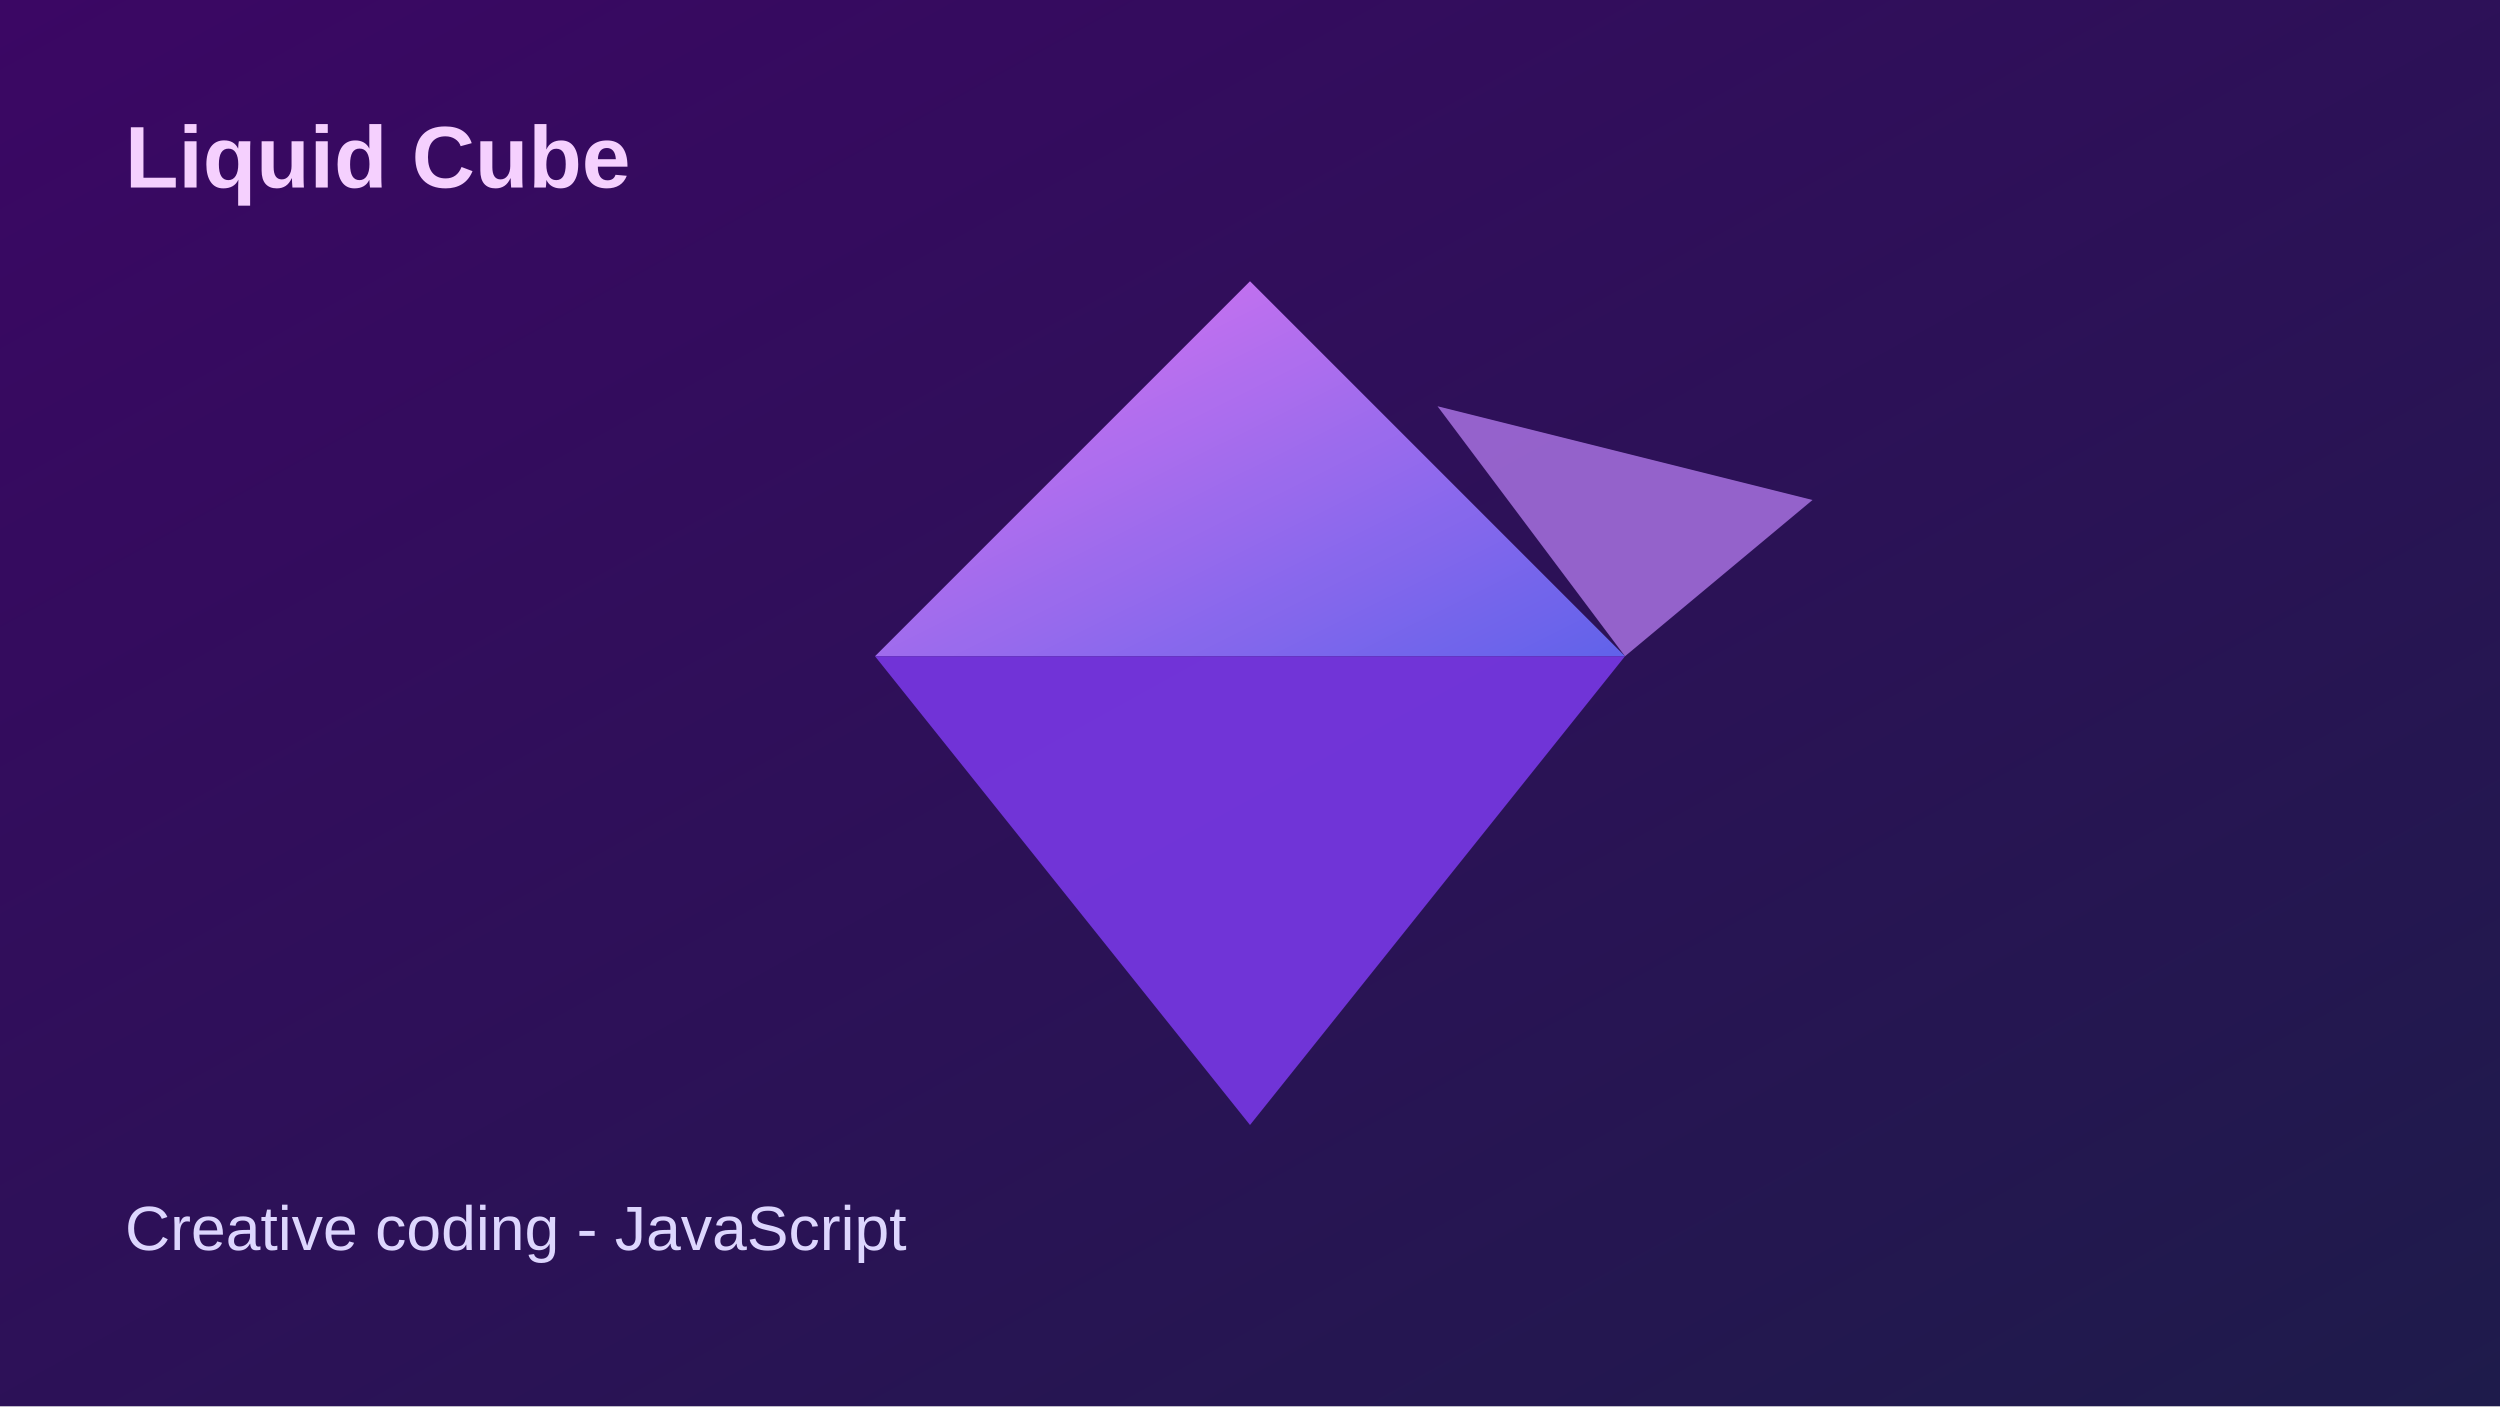
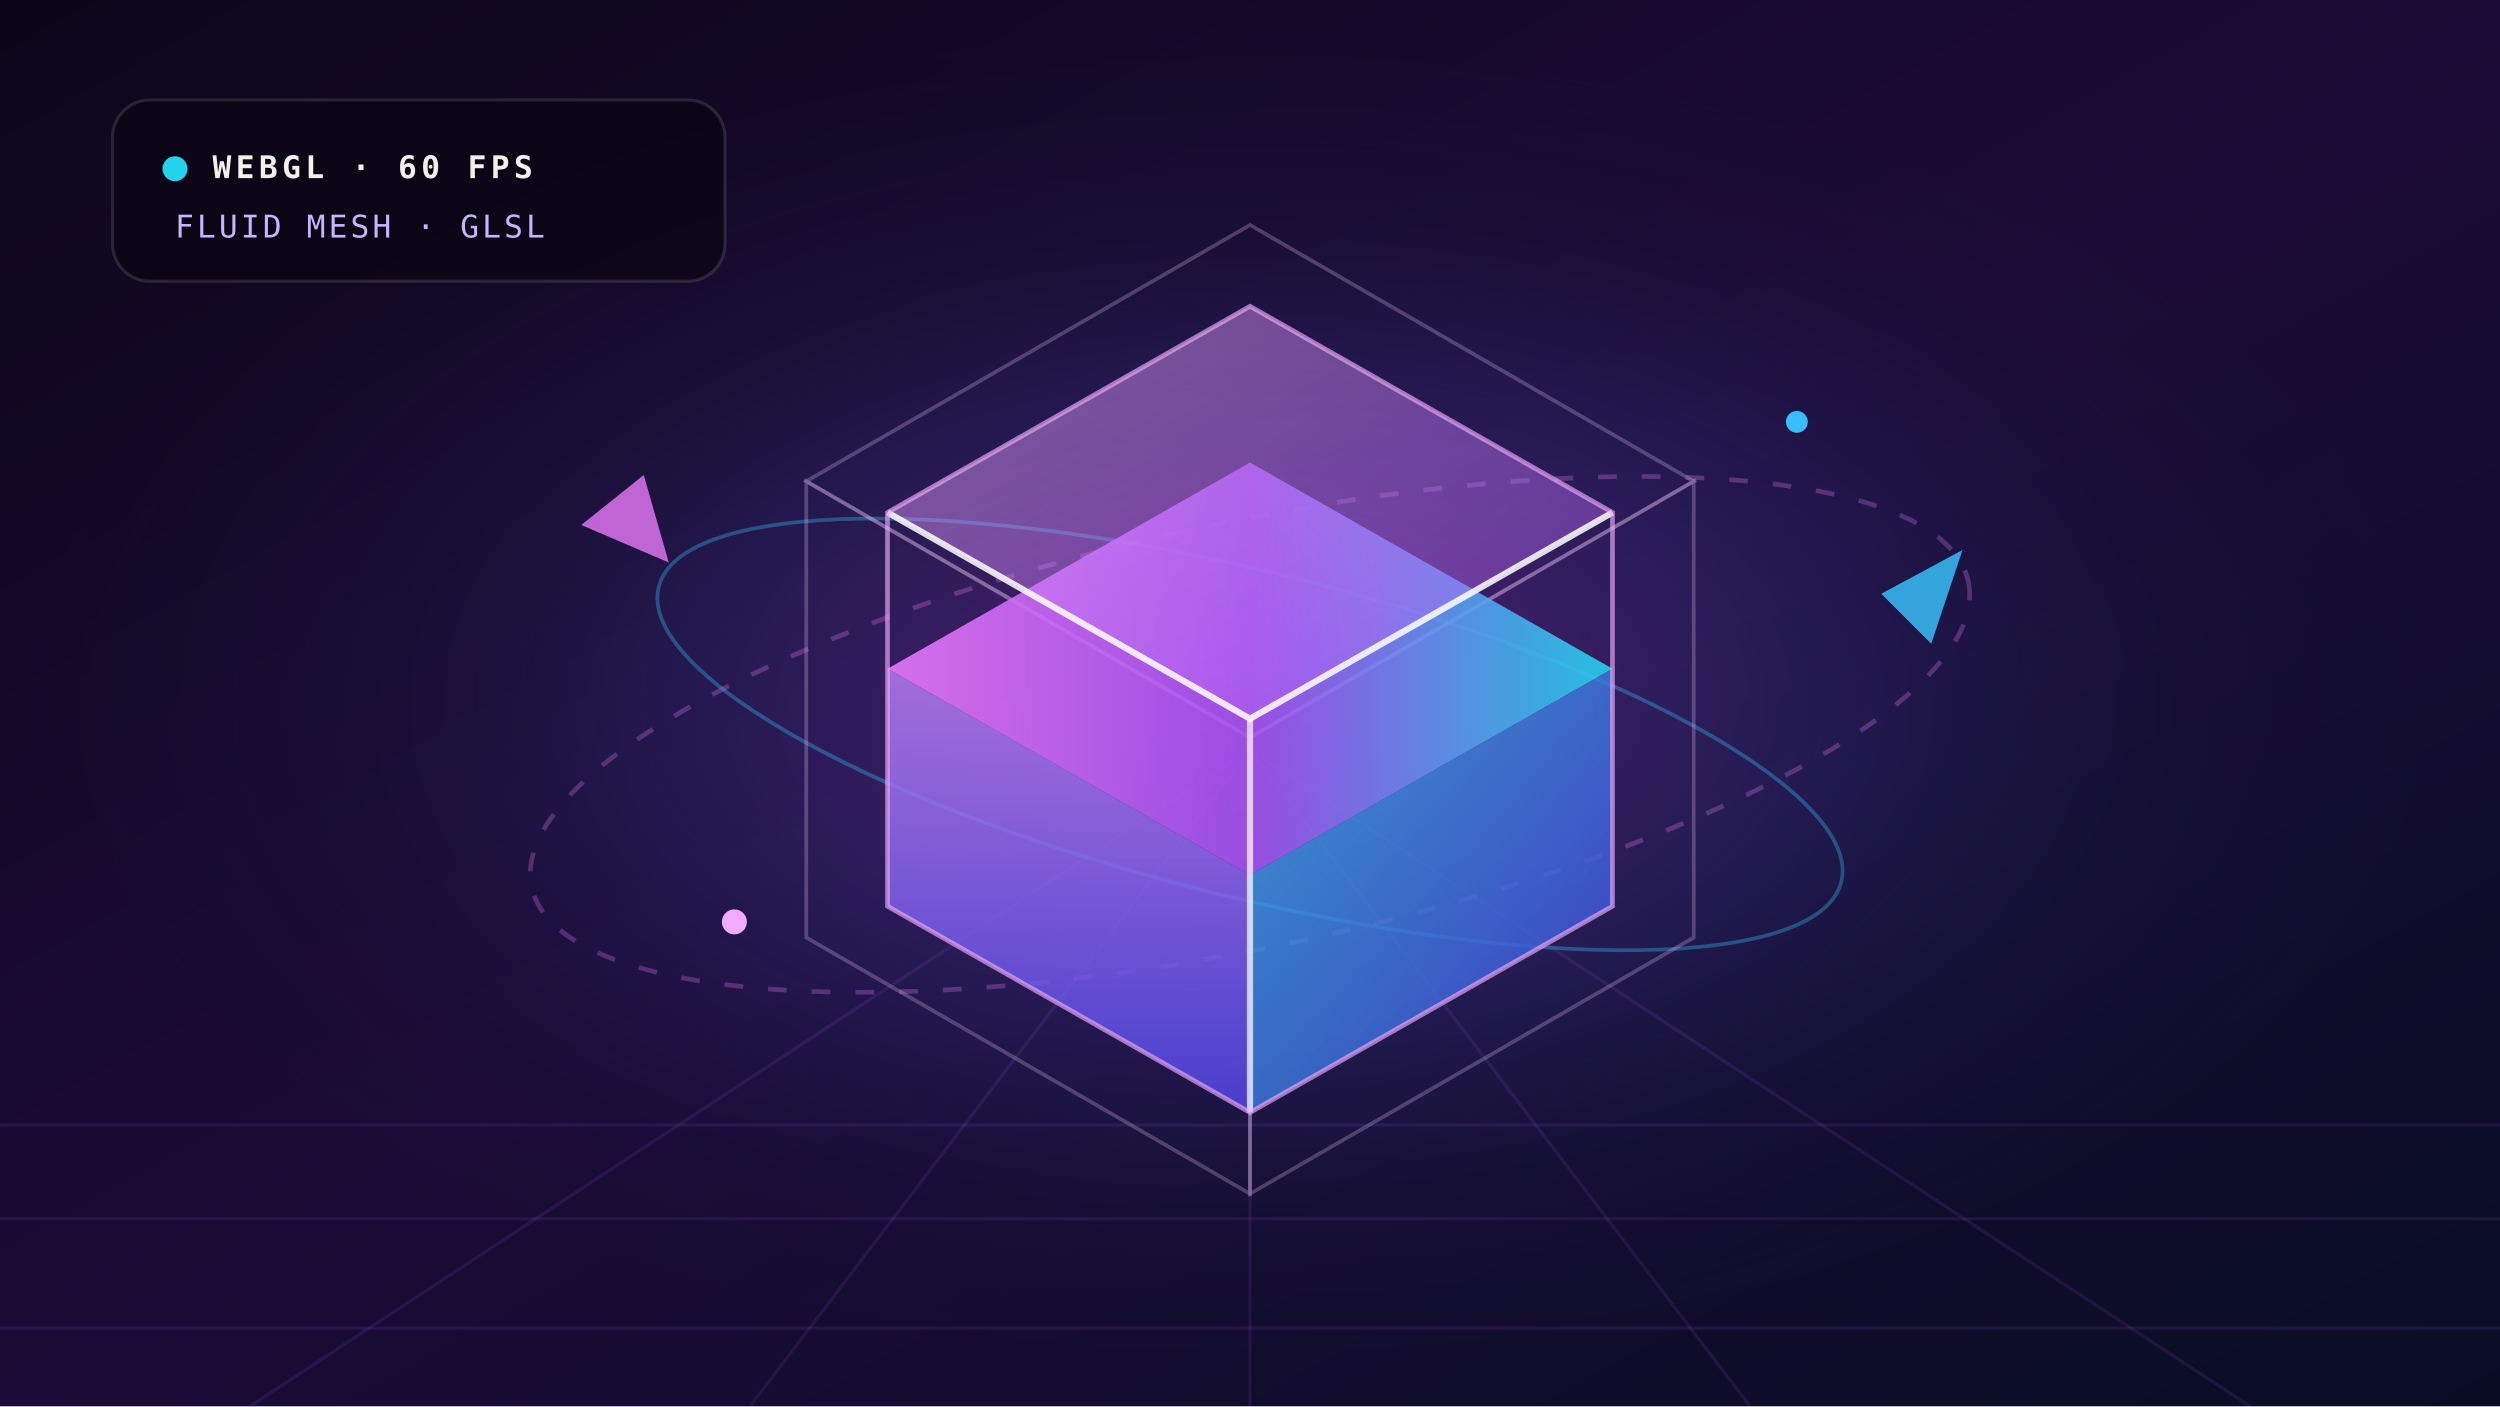
- <svg xmlns="http://www.w3.org/2000/svg" width="800" height="450" viewBox="0 0 800 450" role="img" aria-label="Liquid Cube preview">
+ <svg xmlns="http://www.w3.org/2000/svg" width="800" height="450" viewBox="0 0 800 450" role="img" aria-label="Liquid Cube 3D simulation preview">
  <defs>
-     <linearGradient id="bg" x1="0" y1="0" x2="1" y2="1">
-       <stop offset="0%" stop-color="#3b0764" />
-       <stop offset="100%" stop-color="#1e1b4b" />
+     <linearGradient id="lc-bg" x1="0" y1="0" x2="1" y2="1">
+       <stop offset="0%" stop-color="#0d061a" />
+       <stop offset="50%" stop-color="#1a0b36" />
+       <stop offset="100%" stop-color="#090d24" />
    </linearGradient>
-     <linearGradient id="cube" x1="0" y1="0" x2="1" y2="1">
-       <stop offset="0%" stop-color="#e879f9" />
-       <stop offset="100%" stop-color="#6366f1" />
+     <radialGradient id="lc-aura" cx="0.5" cy="0.5" r="0.5">
+       <stop offset="0%" stop-color="#d946ef" stop-opacity="0.34" />
+       <stop offset="45%" stop-color="#6366f1" stop-opacity="0.16" />
+       <stop offset="100%" stop-color="#090d24" stop-opacity="0" />
+     </radialGradient>
+     <linearGradient id="face-top" x1="0" y1="0" x2="1" y2="1">
+       <stop offset="0%" stop-color="#f0abfc" stop-opacity="0.88" />
+       <stop offset="100%" stop-color="#a855f7" stop-opacity="0.68" />
+     </linearGradient>
+     <linearGradient id="face-left" x1="0" y1="0" x2="0" y2="1">
+       <stop offset="0%" stop-color="#c084fc" stop-opacity="0.78" />
+       <stop offset="100%" stop-color="#4f46e5" stop-opacity="0.85" />
+     </linearGradient>
+     <linearGradient id="face-right" x1="0" y1="0" x2="1" y2="1">
+       <stop offset="0%" stop-color="#38bdf8" stop-opacity="0.72" />
+       <stop offset="100%" stop-color="#4338ca" stop-opacity="0.9" />
+     </linearGradient>
+     <linearGradient id="liquid-wave" x1="0" y1="0" x2="1" y2="0">
+       <stop offset="0%" stop-color="#e879f9" stop-opacity="0.9" />
+       <stop offset="50%" stop-color="#a855f7" stop-opacity="0.85" />
+       <stop offset="100%" stop-color="#22d3ee" stop-opacity="0.9" />
    </linearGradient>
  </defs>
-   <rect width="800" height="450" fill="url(#bg)" />
-   <polygon points="400,90 520,210 280,210" fill="url(#cube)" opacity="0.95" />
-   <polygon points="280,210 520,210 400,360" fill="#7c3aed" opacity="0.85" />
-   <polygon points="520,210 460,130 580,160" fill="#c084fc" opacity="0.7" />
-   <text x="40" y="60" fill="#f5d0fe" font-family="Segoe UI, Arial, sans-serif" font-size="28" font-weight="700">Liquid Cube</text>
-   <text x="40" y="400" fill="#ddd6fe" font-family="Segoe UI, Arial, sans-serif" font-size="20">Creative coding - JavaScript</text>
+   <rect width="800" height="450" fill="url(#lc-bg)" />
+   <rect width="800" height="450" fill="url(#lc-aura)" />
+   <g stroke="#a855f7" stroke-opacity="0.12" stroke-width="1">
+     <line x1="0" y1="360" x2="800" y2="360" />
+     <line x1="0" y1="390" x2="800" y2="390" />
+     <line x1="0" y1="425" x2="800" y2="425" />
+     <line x1="400" y1="240" x2="80" y2="450" />
+     <line x1="400" y1="240" x2="240" y2="450" />
+     <line x1="400" y1="240" x2="400" y2="450" />
+     <line x1="400" y1="240" x2="560" y2="450" />
+     <line x1="400" y1="240" x2="720" y2="450" />
+   </g>
+   <ellipse cx="400" cy="235" rx="235" ry="68" fill="none" stroke="#e879f9" stroke-opacity="0.28" stroke-width="1.5" stroke-dasharray="6 8" transform="rotate(-12 400 235)" />
+   <ellipse cx="400" cy="235" rx="195" ry="52" fill="none" stroke="#38bdf8" stroke-opacity="0.35" stroke-width="1.2" transform="rotate(14 400 235)" />
+   <g stroke="#f5d0fe" stroke-opacity="0.25" stroke-width="1.2" fill="none">
+     <polygon points="400,72 542,154 400,236 258,154" />
+     <polygon points="258,154 400,236 400,382 258,300" />
+     <polygon points="542,154 400,236 400,382 542,300" />
+   </g>
+   <g>
+     <polygon points="400,148 516,214 400,280 284,214" fill="url(#liquid-wave)" />
+     <polygon points="284,214 400,280 400,356 284,290" fill="url(#face-left)" />
+     <polygon points="516,214 400,280 400,356 516,290" fill="url(#face-right)" />
+     <polygon points="400,98 516,164 400,230 284,164" fill="url(#face-top)" opacity="0.55" />
+     <polyline points="284,164 400,230 516,164" fill="none" stroke="#ffffff" stroke-opacity="0.85" stroke-width="2" />
+     <line x1="400" y1="230" x2="400" y2="356" stroke="#ffffff" stroke-opacity="0.7" stroke-width="2" />
+     <polygon points="400,98 516,164 516,290 400,356 284,290 284,164" fill="none" stroke="#f0abfc" stroke-opacity="0.65" stroke-width="1.5" />
+   </g>
+   <polygon points="186,168 206,152 214,180" fill="#e879f9" opacity="0.8" />
+   <polygon points="602,190 628,176 618,206" fill="#38bdf8" opacity="0.85" />
+   <circle cx="235" cy="295" r="4" fill="#f0abfc" />
+   <circle cx="575" cy="135" r="3.5" fill="#38bdf8" />
+   <g transform="translate(36, 32)">
+     <rect width="196" height="58" rx="12" fill="#090612" fill-opacity="0.7" stroke="#ffffff" stroke-opacity="0.12" />
+     <circle cx="20" cy="22" r="4" fill="#22d3ee" />
+     <text x="32" y="25" fill="#f3efe9" font-family="ui-monospace, monospace" font-size="10" font-weight="600" letter-spacing="1.4">WEBGL · 60 FPS</text>
+     <text x="20" y="44" fill="#c4b5fd" font-family="ui-monospace, monospace" font-size="10" letter-spacing="1">FLUID MESH · GLSL</text>
+   </g>
</svg>
